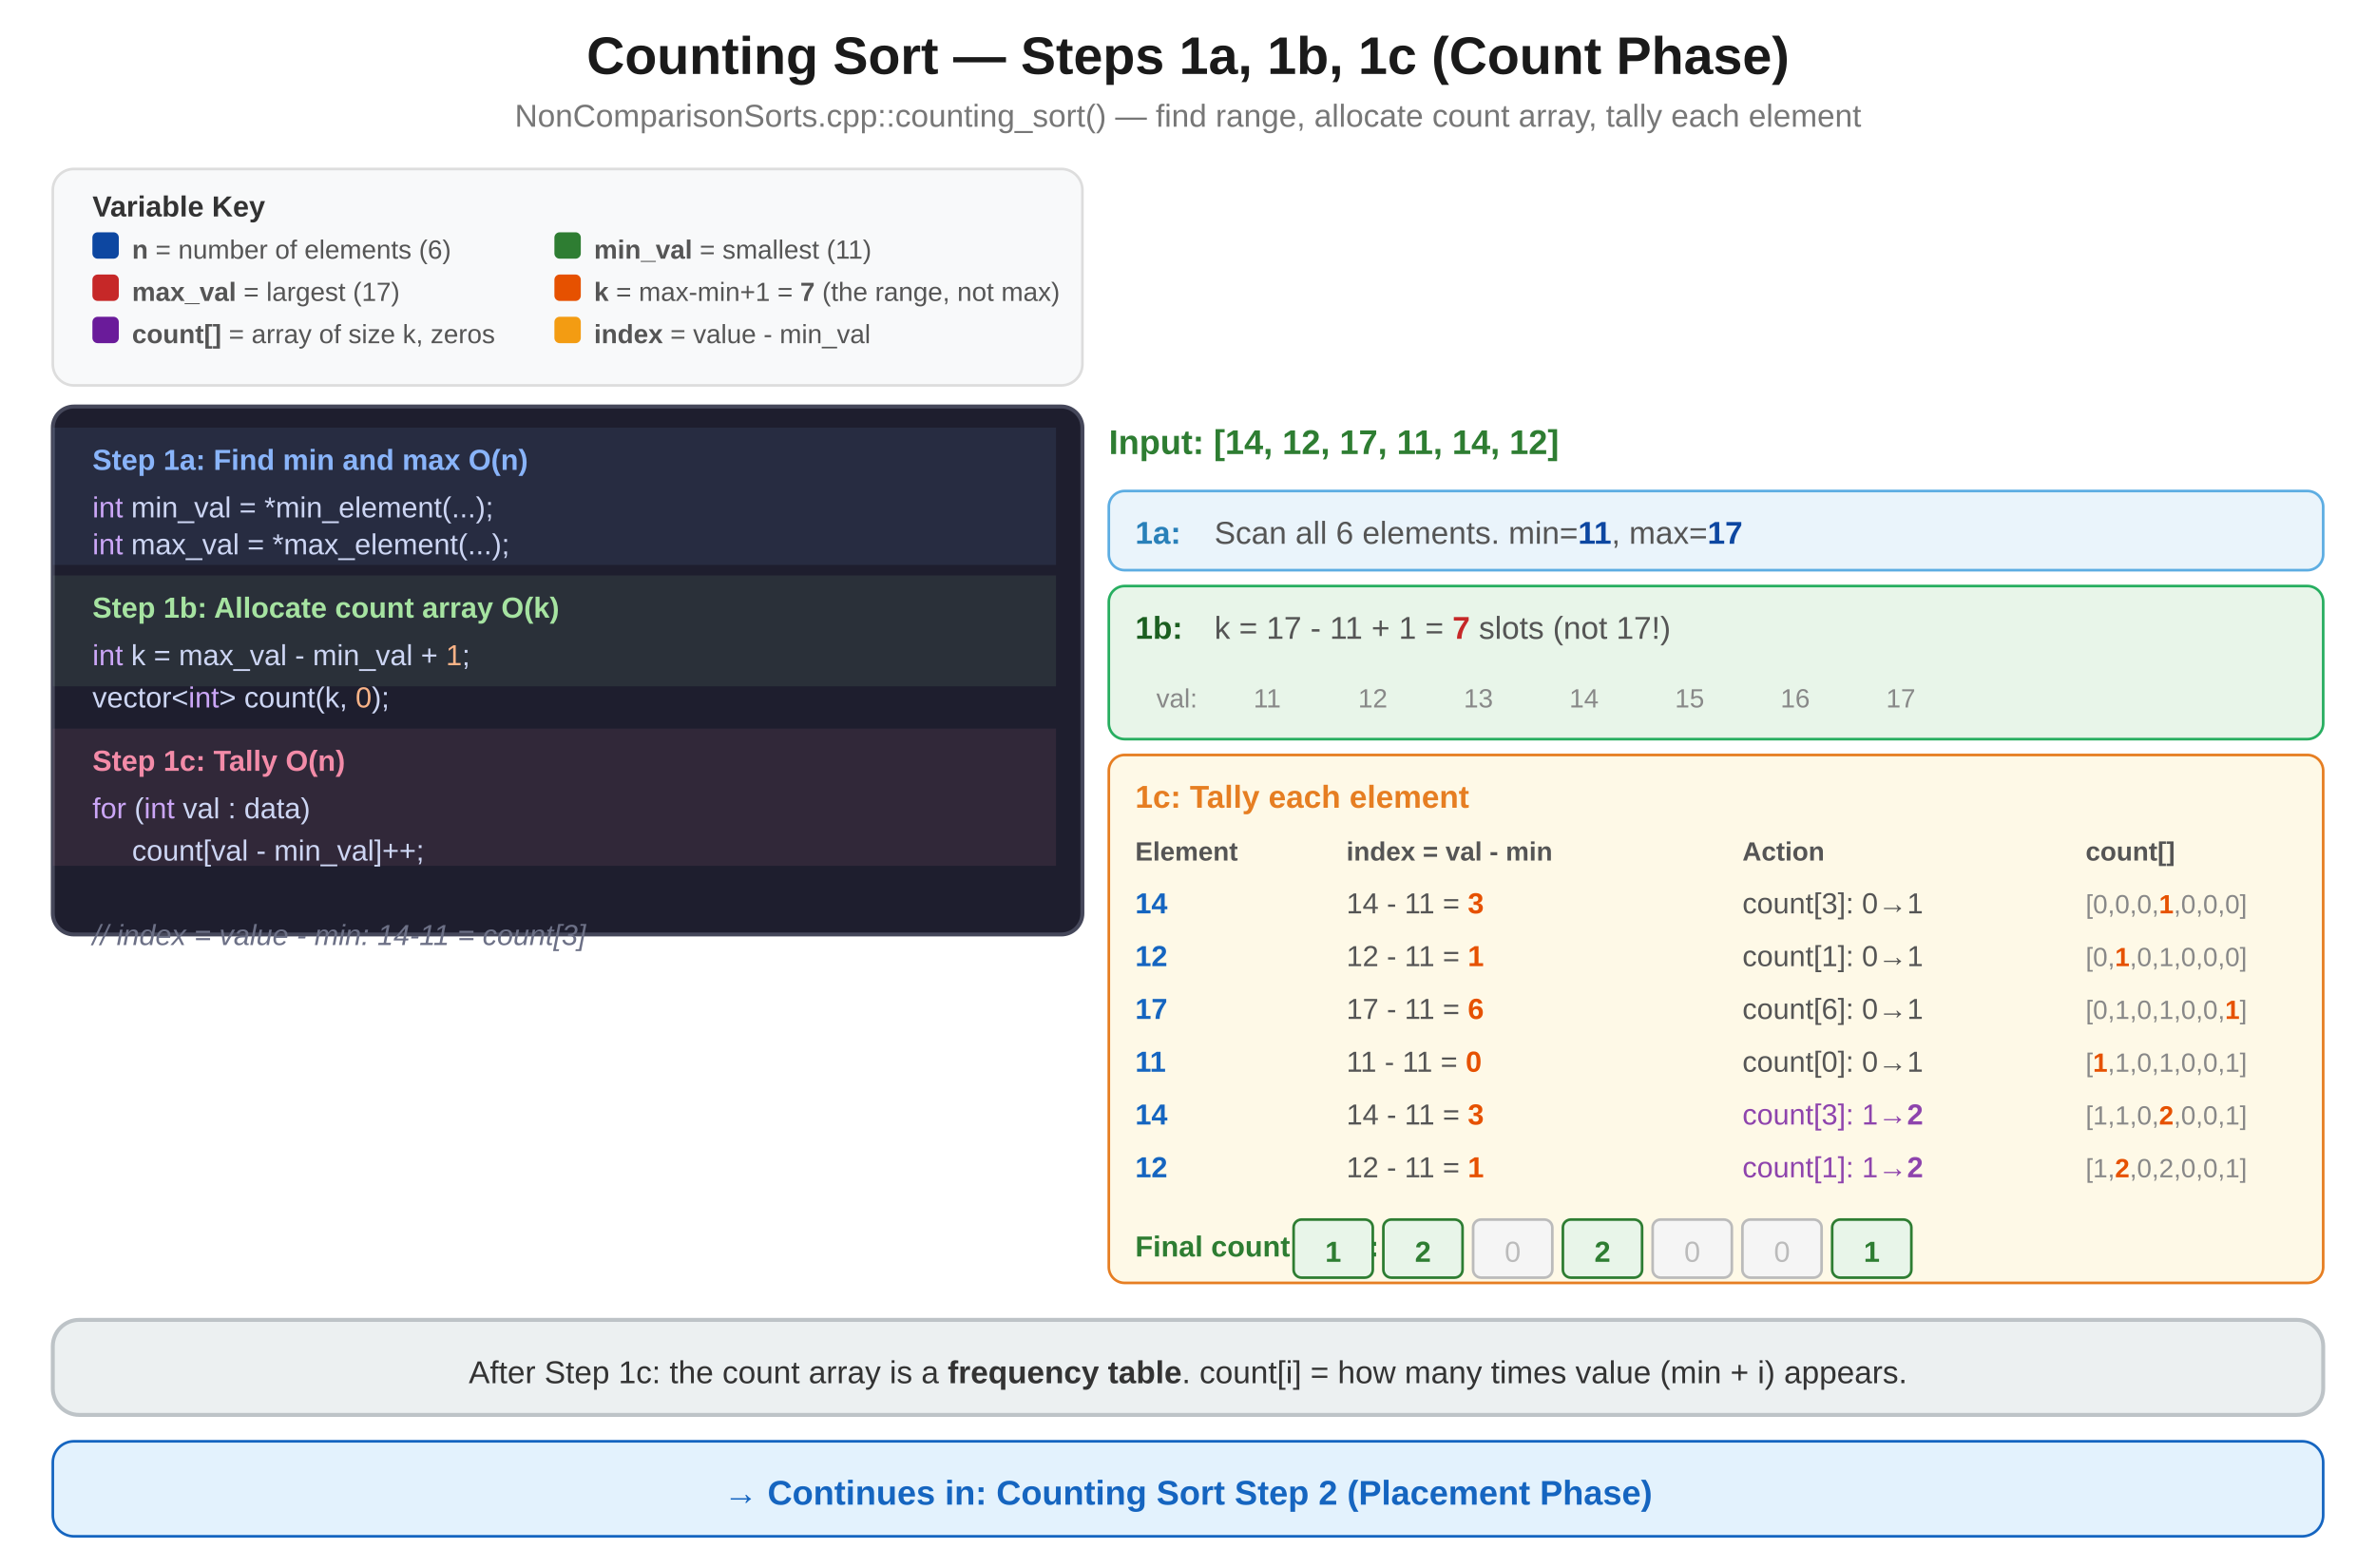
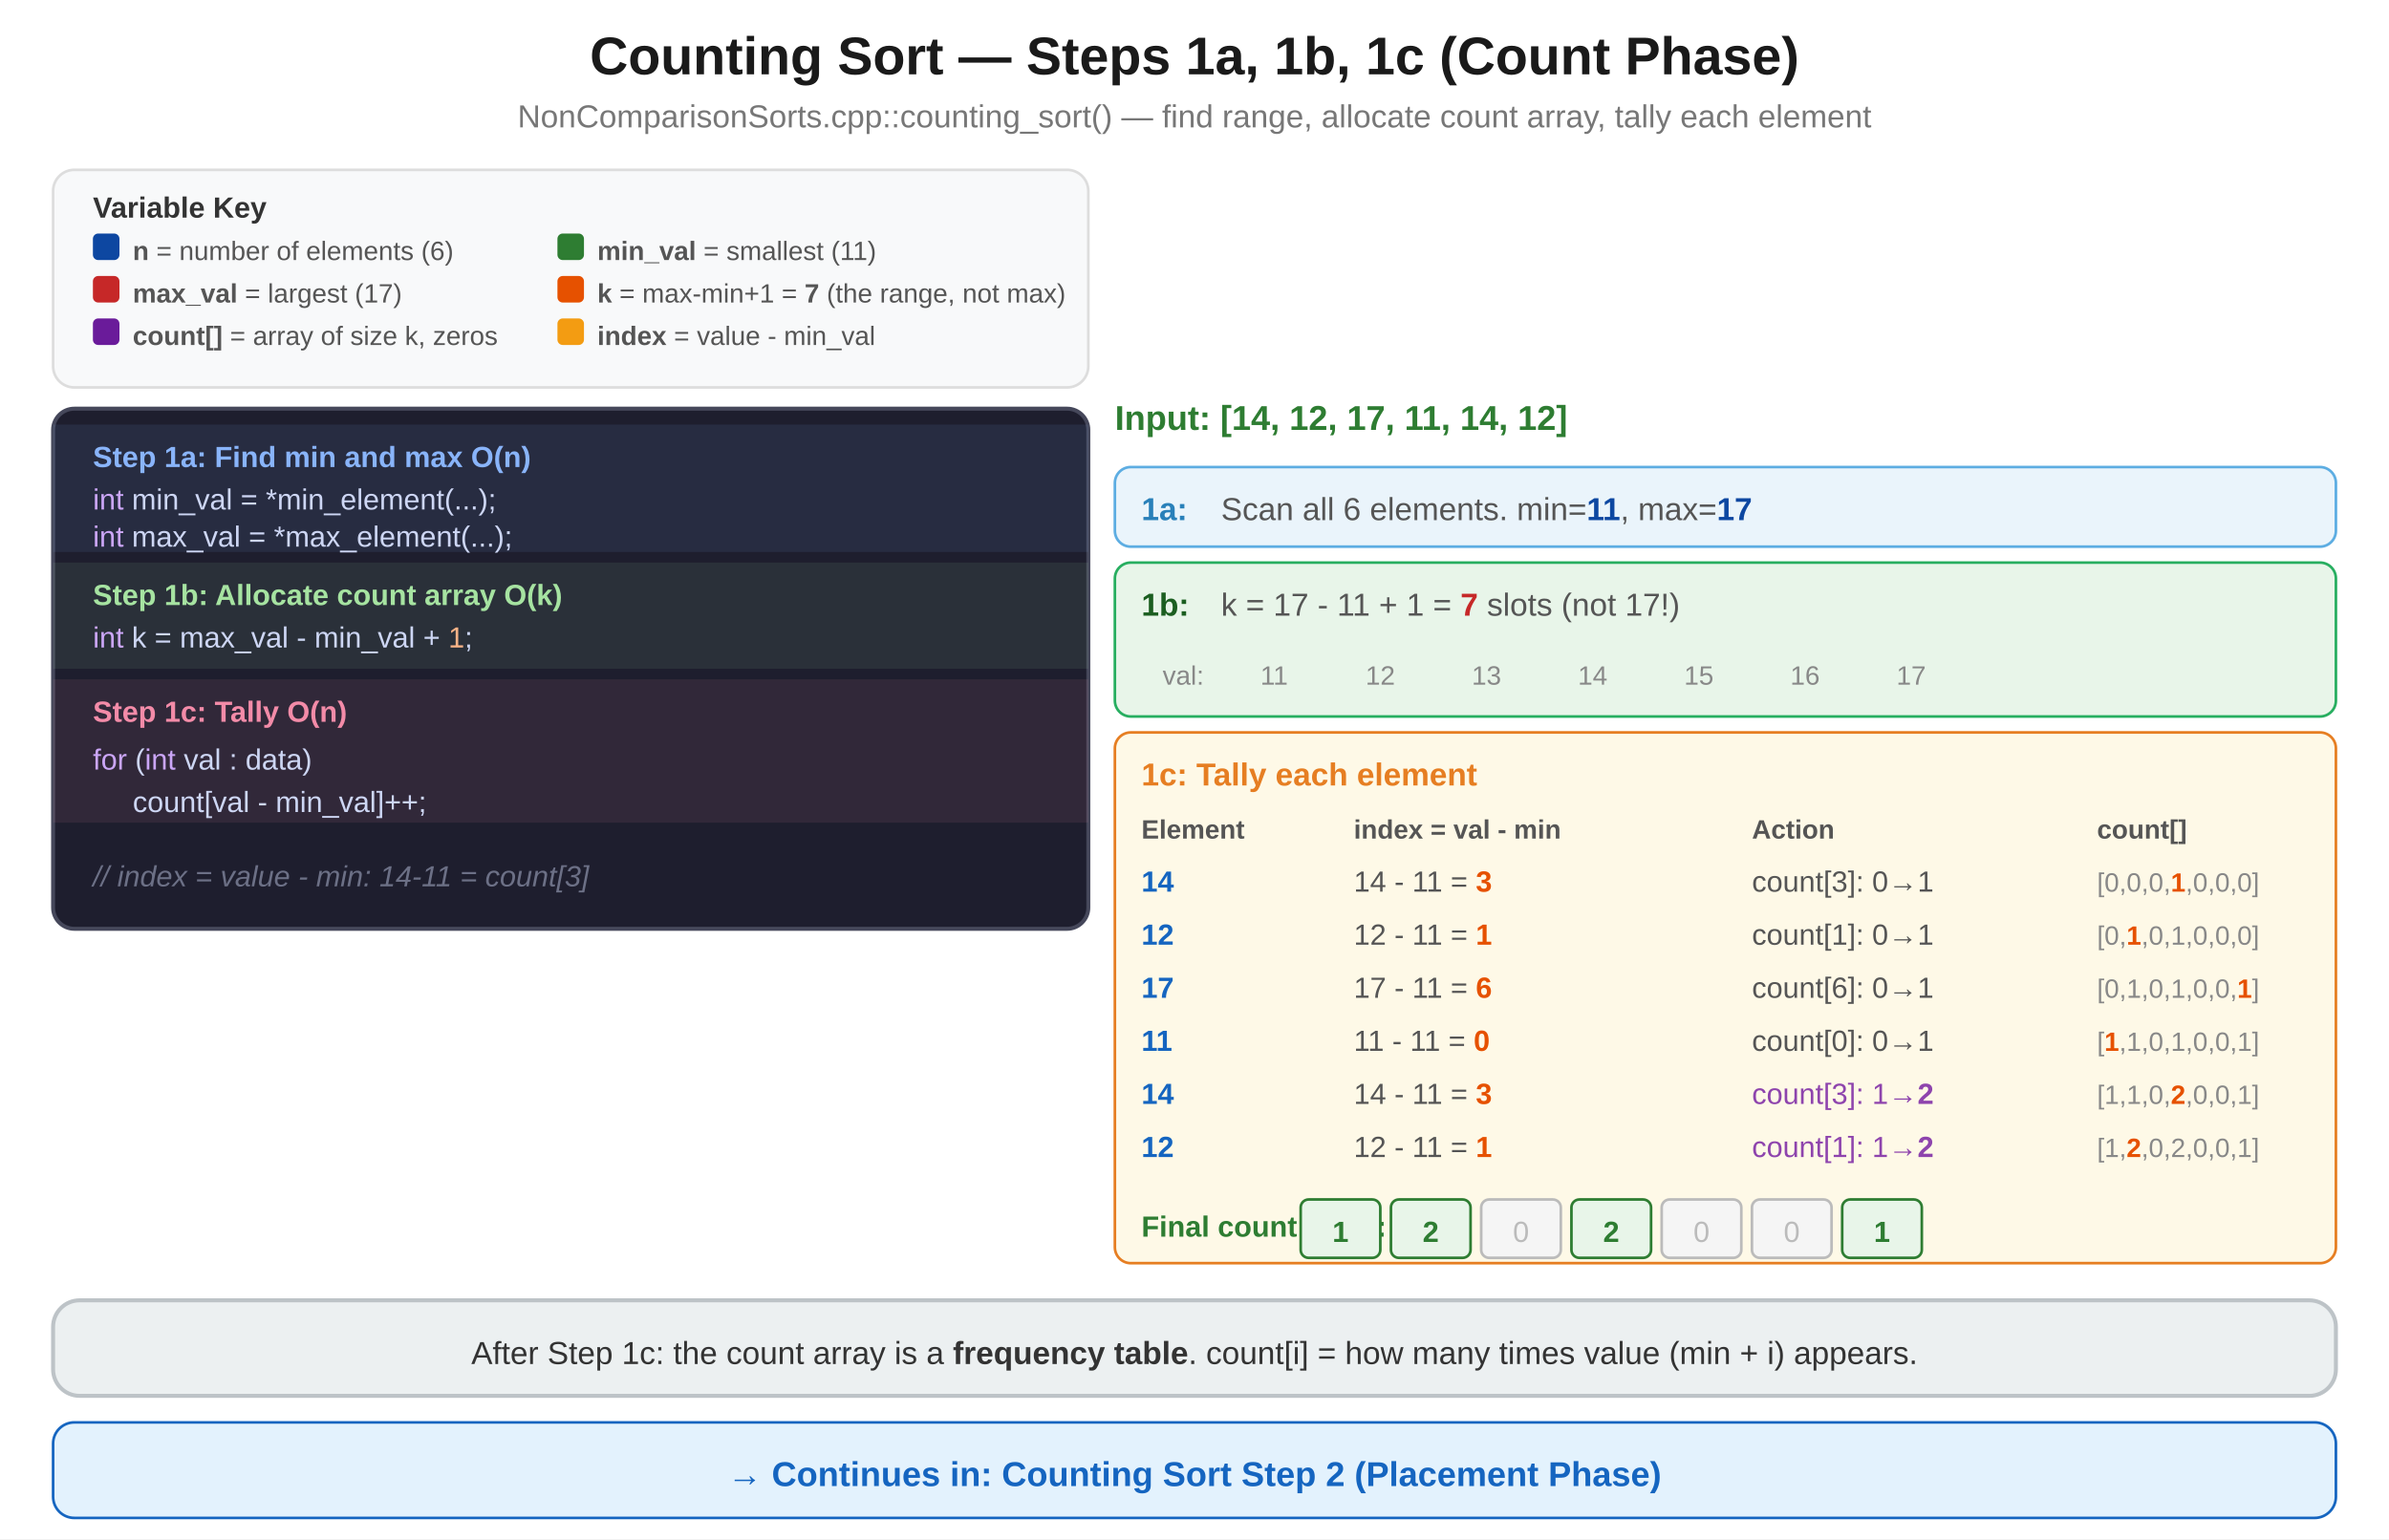
- <svg xmlns="http://www.w3.org/2000/svg" viewBox="0 0 900 594" font-family="'Segoe UI', Arial, sans-serif">
+ <svg xmlns="http://www.w3.org/2000/svg" viewBox="0 0 900 580" font-family="'Segoe UI', Arial, sans-serif">
  <rect width="100%" height="100%" fill="white" />
  <text x="450" y="28" text-anchor="middle" fill="#1a1a1a" font-size="20" font-weight="bold">Counting Sort — Steps 1a, 1b, 1c (Count Phase)</text>
  <text x="450" y="48" text-anchor="middle" fill="#777" font-size="12">NonComparisonSorts.cpp::counting_sort() — find range, allocate count array, tally each element</text>
  <rect x="20" y="64" width="390" height="82" rx="8" fill="#f8f9fa" stroke="#ddd" stroke-width="1" />
  <text x="35" y="82" fill="#333" font-size="11" font-weight="bold">Variable Key</text>
  <rect x="35" y="88" width="10" height="10" rx="2" fill="#0d47a1" />
  <text x="50" y="98" fill="#555" font-size="10">
    <tspan font-weight="bold">n</tspan> = number of elements (6)</text>
  <rect x="210" y="88" width="10" height="10" rx="2" fill="#2e7d32" />
  <text x="225" y="98" fill="#555" font-size="10">
    <tspan font-weight="bold">min_val</tspan> = smallest (11)</text>
  <rect x="35" y="104" width="10" height="10" rx="2" fill="#c62828" />
  <text x="50" y="114" fill="#555" font-size="10">
    <tspan font-weight="bold">max_val</tspan> = largest (17)</text>
  <rect x="210" y="104" width="10" height="10" rx="2" fill="#e65100" />
  <text x="225" y="114" fill="#555" font-size="10">
    <tspan font-weight="bold">k</tspan> = max-min+1 = <tspan font-weight="bold">7</tspan> (the range, not max)</text>
  <rect x="35" y="120" width="10" height="10" rx="2" fill="#6a1b9a" />
  <text x="50" y="130" fill="#555" font-size="10">
    <tspan font-weight="bold">count[]</tspan> = array of size k, zeros</text>
  <rect x="210" y="120" width="10" height="10" rx="2" fill="#f39c12" />
  <text x="225" y="130" fill="#555" font-size="10">
    <tspan font-weight="bold">index</tspan> = value - min_val</text>
-   <rect x="20" y="154" width="390" height="200" rx="8" fill="#1e1e2e" stroke="#45475a" stroke-width="1.5" />
-   <rect x="20" y="162" width="380" height="52" fill="#89b4fa18" />
-   <text x="35" y="178" fill="#89b4fa" font-size="11" font-weight="bold">Step 1a: Find min and max O(n)</text>
-   <text x="35" y="196" fill="#cdd6f4" font-size="11">
+   <rect x="20" y="154" width="390" height="196" rx="8" fill="#1e1e2e" stroke="#45475a" stroke-width="1.5" />
+   <rect x="20" y="160" width="390" height="48" fill="#89b4fa18" />
+   <text x="35" y="176" fill="#89b4fa" font-size="11" font-weight="bold">Step 1a: Find min and max O(n)</text>
+   <text x="35" y="192" fill="#cdd6f4" font-size="11">
    <tspan fill="#cba6f7">int</tspan> min_val = *min_element(...);</text>
-   <text x="35" y="210" fill="#cdd6f4" font-size="11">
+   <text x="35" y="206" fill="#cdd6f4" font-size="11">
    <tspan fill="#cba6f7">int</tspan> max_val = *max_element(...);</text>
-   <rect x="20" y="218" width="380" height="42" fill="#a6e3a118" />
-   <text x="35" y="234" fill="#a6e3a1" font-size="11" font-weight="bold">Step 1b: Allocate count array O(k)</text>
-   <text x="35" y="252" fill="#cdd6f4" font-size="11">
+   <rect x="20" y="212" width="390" height="40" fill="#a6e3a118" />
+   <text x="35" y="228" fill="#a6e3a1" font-size="11" font-weight="bold">Step 1b: Allocate count array O(k)</text>
+   <text x="35" y="244" fill="#cdd6f4" font-size="11">
    <tspan fill="#cba6f7">int</tspan> k = max_val - min_val + <tspan fill="#fab387">1</tspan>;</text>
-   <text x="35" y="268" fill="#cdd6f4" font-size="11">vector&lt;<tspan fill="#cba6f7">int</tspan>&gt; count(k, <tspan fill="#fab387">0</tspan>);</text>
-   <rect x="20" y="276" width="380" height="52" fill="#f38ba818" />
-   <text x="35" y="292" fill="#f38ba8" font-size="11" font-weight="bold">Step 1c: Tally O(n)</text>
-   <text x="35" y="310" fill="#cdd6f4" font-size="11">
+   <rect x="20" y="256" width="390" height="54" fill="#f38ba818" />
+   <text x="35" y="272" fill="#f38ba8" font-size="11" font-weight="bold">Step 1c: Tally O(n)</text>
+   <text x="35" y="290" fill="#cdd6f4" font-size="11">
    <tspan fill="#cba6f7">for</tspan> (<tspan fill="#cba6f7">int</tspan> val : data)</text>
-   <text x="50" y="326" fill="#cdd6f4" font-size="11">count[val - min_val]++;</text>
-   <text x="35" y="358" fill="#6c7086" font-size="11" font-style="italic">// index = value - min: 14-11 = count[3]</text>
-   <text x="420" y="172" fill="#2e7d32" font-size="13" font-weight="bold">Input: [14, 12, 17, 11, 14, 12]</text>
-   <rect x="420" y="186" width="460" height="30" rx="6" fill="#eaf4fb" stroke="#5dade2" stroke-width="1" />
-   <text x="430" y="206" fill="#2980b9" font-size="12" font-weight="bold">1a:</text>
-   <text x="460" y="206" fill="#555" font-size="12">Scan all 6 elements. min=<tspan font-weight="bold" fill="#0d47a1">11</tspan>, max=<tspan font-weight="bold" fill="#0d47a1">17</tspan>
+   <text x="50" y="306" fill="#cdd6f4" font-size="11">count[val - min_val]++;</text>
+   <text x="35" y="334" fill="#6c7086" font-size="11" font-style="italic">// index = value - min: 14-11 = count[3]</text>
+   <text x="420" y="162" fill="#2e7d32" font-size="13" font-weight="bold">Input: [14, 12, 17, 11, 14, 12]</text>
+   <rect x="420" y="176" width="460" height="30" rx="6" fill="#eaf4fb" stroke="#5dade2" stroke-width="1" />
+   <text x="430" y="196" fill="#2980b9" font-size="12" font-weight="bold">1a:</text>
+   <text x="460" y="196" fill="#555" font-size="12">Scan all 6 elements. min=<tspan font-weight="bold" fill="#0d47a1">11</tspan>, max=<tspan font-weight="bold" fill="#0d47a1">17</tspan>
  </text>
-   <rect x="420" y="222" width="460" height="58" rx="6" fill="#e8f5e9" stroke="#27ae60" stroke-width="1" />
-   <text x="430" y="242" fill="#1b5e20" font-size="12" font-weight="bold">1b:</text>
-   <text x="460" y="242" fill="#555" font-size="12">k = 17 - 11 + 1 = <tspan font-weight="bold" fill="#c62828">7</tspan> slots (not 17!)</text>
-   <text x="438" y="268" fill="#888" font-size="10">val:</text>
-   <text x="480" y="268" text-anchor="middle" fill="#888" font-size="10">11</text>
-   <text x="520" y="268" text-anchor="middle" fill="#888" font-size="10">12</text>
-   <text x="560" y="268" text-anchor="middle" fill="#888" font-size="10">13</text>
-   <text x="600" y="268" text-anchor="middle" fill="#888" font-size="10">14</text>
-   <text x="640" y="268" text-anchor="middle" fill="#888" font-size="10">15</text>
-   <text x="680" y="268" text-anchor="middle" fill="#888" font-size="10">16</text>
-   <text x="720" y="268" text-anchor="middle" fill="#888" font-size="10">17</text>
-   <rect x="420" y="286" width="460" height="200" rx="6" fill="#fef9e7" stroke="#e67e22" stroke-width="1" />
-   <text x="430" y="306" fill="#e67e22" font-size="12" font-weight="bold">1c: Tally each element</text>
-   <text x="430" y="326" fill="#555" font-size="10" font-weight="bold">Element</text>
-   <text x="510" y="326" fill="#555" font-size="10" font-weight="bold">index = val - min</text>
-   <text x="660" y="326" fill="#555" font-size="10" font-weight="bold">Action</text>
-   <text x="790" y="326" fill="#555" font-size="10" font-weight="bold">count[]</text>
-   <text x="430" y="346" fill="#1565c0" font-size="11" font-weight="bold">14</text>
-   <text x="510" y="346" fill="#555" font-size="11">14 - 11 = <tspan fill="#e65100" font-weight="bold">3</tspan>
+   <rect x="420" y="212" width="460" height="58" rx="6" fill="#e8f5e9" stroke="#27ae60" stroke-width="1" />
+   <text x="430" y="232" fill="#1b5e20" font-size="12" font-weight="bold">1b:</text>
+   <text x="460" y="232" fill="#555" font-size="12">k = 17 - 11 + 1 = <tspan font-weight="bold" fill="#c62828">7</tspan> slots (not 17!)</text>
+   <text x="438" y="258" fill="#888" font-size="10">val:</text>
+   <text x="480" y="258" text-anchor="middle" fill="#888" font-size="10">11</text>
+   <text x="520" y="258" text-anchor="middle" fill="#888" font-size="10">12</text>
+   <text x="560" y="258" text-anchor="middle" fill="#888" font-size="10">13</text>
+   <text x="600" y="258" text-anchor="middle" fill="#888" font-size="10">14</text>
+   <text x="640" y="258" text-anchor="middle" fill="#888" font-size="10">15</text>
+   <text x="680" y="258" text-anchor="middle" fill="#888" font-size="10">16</text>
+   <text x="720" y="258" text-anchor="middle" fill="#888" font-size="10">17</text>
+   <rect x="420" y="276" width="460" height="200" rx="6" fill="#fef9e7" stroke="#e67e22" stroke-width="1" />
+   <text x="430" y="296" fill="#e67e22" font-size="12" font-weight="bold">1c: Tally each element</text>
+   <text x="430" y="316" fill="#555" font-size="10" font-weight="bold">Element</text>
+   <text x="510" y="316" fill="#555" font-size="10" font-weight="bold">index = val - min</text>
+   <text x="660" y="316" fill="#555" font-size="10" font-weight="bold">Action</text>
+   <text x="790" y="316" fill="#555" font-size="10" font-weight="bold">count[]</text>
+   <text x="430" y="336" fill="#1565c0" font-size="11" font-weight="bold">14</text>
+   <text x="510" y="336" fill="#555" font-size="11">14 - 11 = <tspan fill="#e65100" font-weight="bold">3</tspan>
  </text>
-   <text x="660" y="346" fill="#555" font-size="11">count[3]: 0→1</text>
-   <text x="790" y="346" fill="#888" font-size="10">[0,0,0,<tspan fill="#e65100" font-weight="bold">1</tspan>,0,0,0]</text>
-   <text x="430" y="366" fill="#1565c0" font-size="11" font-weight="bold">12</text>
-   <text x="510" y="366" fill="#555" font-size="11">12 - 11 = <tspan fill="#e65100" font-weight="bold">1</tspan>
+   <text x="660" y="336" fill="#555" font-size="11">count[3]: 0→1</text>
+   <text x="790" y="336" fill="#888" font-size="10">[0,0,0,<tspan fill="#e65100" font-weight="bold">1</tspan>,0,0,0]</text>
+   <text x="430" y="356" fill="#1565c0" font-size="11" font-weight="bold">12</text>
+   <text x="510" y="356" fill="#555" font-size="11">12 - 11 = <tspan fill="#e65100" font-weight="bold">1</tspan>
  </text>
-   <text x="660" y="366" fill="#555" font-size="11">count[1]: 0→1</text>
-   <text x="790" y="366" fill="#888" font-size="10">[0,<tspan fill="#e65100" font-weight="bold">1</tspan>,0,1,0,0,0]</text>
-   <text x="430" y="386" fill="#1565c0" font-size="11" font-weight="bold">17</text>
-   <text x="510" y="386" fill="#555" font-size="11">17 - 11 = <tspan fill="#e65100" font-weight="bold">6</tspan>
+   <text x="660" y="356" fill="#555" font-size="11">count[1]: 0→1</text>
+   <text x="790" y="356" fill="#888" font-size="10">[0,<tspan fill="#e65100" font-weight="bold">1</tspan>,0,1,0,0,0]</text>
+   <text x="430" y="376" fill="#1565c0" font-size="11" font-weight="bold">17</text>
+   <text x="510" y="376" fill="#555" font-size="11">17 - 11 = <tspan fill="#e65100" font-weight="bold">6</tspan>
  </text>
-   <text x="660" y="386" fill="#555" font-size="11">count[6]: 0→1</text>
-   <text x="790" y="386" fill="#888" font-size="10">[0,1,0,1,0,0,<tspan fill="#e65100" font-weight="bold">1</tspan>]</text>
-   <text x="430" y="406" fill="#1565c0" font-size="11" font-weight="bold">11</text>
-   <text x="510" y="406" fill="#555" font-size="11">11 - 11 = <tspan fill="#e65100" font-weight="bold">0</tspan>
+   <text x="660" y="376" fill="#555" font-size="11">count[6]: 0→1</text>
+   <text x="790" y="376" fill="#888" font-size="10">[0,1,0,1,0,0,<tspan fill="#e65100" font-weight="bold">1</tspan>]</text>
+   <text x="430" y="396" fill="#1565c0" font-size="11" font-weight="bold">11</text>
+   <text x="510" y="396" fill="#555" font-size="11">11 - 11 = <tspan fill="#e65100" font-weight="bold">0</tspan>
  </text>
-   <text x="660" y="406" fill="#555" font-size="11">count[0]: 0→1</text>
-   <text x="790" y="406" fill="#888" font-size="10">[<tspan fill="#e65100" font-weight="bold">1</tspan>,1,0,1,0,0,1]</text>
-   <text x="430" y="426" fill="#1565c0" font-size="11" font-weight="bold">14</text>
-   <text x="510" y="426" fill="#555" font-size="11">14 - 11 = <tspan fill="#e65100" font-weight="bold">3</tspan>
+   <text x="660" y="396" fill="#555" font-size="11">count[0]: 0→1</text>
+   <text x="790" y="396" fill="#888" font-size="10">[<tspan fill="#e65100" font-weight="bold">1</tspan>,1,0,1,0,0,1]</text>
+   <text x="430" y="416" fill="#1565c0" font-size="11" font-weight="bold">14</text>
+   <text x="510" y="416" fill="#555" font-size="11">14 - 11 = <tspan fill="#e65100" font-weight="bold">3</tspan>
  </text>
-   <text x="660" y="426" fill="#8e44ad" font-size="11">count[3]: 1→<tspan font-weight="bold">2</tspan>
+   <text x="660" y="416" fill="#8e44ad" font-size="11">count[3]: 1→<tspan font-weight="bold">2</tspan>
  </text>
-   <text x="790" y="426" fill="#888" font-size="10">[1,1,0,<tspan fill="#e65100" font-weight="bold">2</tspan>,0,0,1]</text>
-   <text x="430" y="446" fill="#1565c0" font-size="11" font-weight="bold">12</text>
-   <text x="510" y="446" fill="#555" font-size="11">12 - 11 = <tspan fill="#e65100" font-weight="bold">1</tspan>
+   <text x="790" y="416" fill="#888" font-size="10">[1,1,0,<tspan fill="#e65100" font-weight="bold">2</tspan>,0,0,1]</text>
+   <text x="430" y="436" fill="#1565c0" font-size="11" font-weight="bold">12</text>
+   <text x="510" y="436" fill="#555" font-size="11">12 - 11 = <tspan fill="#e65100" font-weight="bold">1</tspan>
  </text>
-   <text x="660" y="446" fill="#8e44ad" font-size="11">count[1]: 1→<tspan font-weight="bold">2</tspan>
+   <text x="660" y="436" fill="#8e44ad" font-size="11">count[1]: 1→<tspan font-weight="bold">2</tspan>
  </text>
-   <text x="790" y="446" fill="#888" font-size="10">[1,<tspan fill="#e65100" font-weight="bold">2</tspan>,0,2,0,0,1]</text>
-   <text x="430" y="476" fill="#2e7d32" font-size="11" font-weight="bold">Final count array:</text>
-   <rect x="490" y="462" width="30" height="22" rx="3" fill="#e8f5e9" stroke="#2e7d32" stroke-width="1" />
-   <text x="505" y="478" text-anchor="middle" fill="#2e7d32" font-size="11" font-weight="bold">1</text>
-   <rect x="524" y="462" width="30" height="22" rx="3" fill="#e8f5e9" stroke="#2e7d32" stroke-width="1" />
-   <text x="539" y="478" text-anchor="middle" fill="#2e7d32" font-size="11" font-weight="bold">2</text>
-   <rect x="558" y="462" width="30" height="22" rx="3" fill="#f5f5f5" stroke="#bbb" stroke-width="1" />
-   <text x="573" y="478" text-anchor="middle" fill="#bbb" font-size="11">0</text>
-   <rect x="592" y="462" width="30" height="22" rx="3" fill="#e8f5e9" stroke="#2e7d32" stroke-width="1" />
-   <text x="607" y="478" text-anchor="middle" fill="#2e7d32" font-size="11" font-weight="bold">2</text>
-   <rect x="626" y="462" width="30" height="22" rx="3" fill="#f5f5f5" stroke="#bbb" stroke-width="1" />
-   <text x="641" y="478" text-anchor="middle" fill="#bbb" font-size="11">0</text>
-   <rect x="660" y="462" width="30" height="22" rx="3" fill="#f5f5f5" stroke="#bbb" stroke-width="1" />
-   <text x="675" y="478" text-anchor="middle" fill="#bbb" font-size="11">0</text>
-   <rect x="694" y="462" width="30" height="22" rx="3" fill="#e8f5e9" stroke="#2e7d32" stroke-width="1" />
-   <text x="709" y="478" text-anchor="middle" fill="#2e7d32" font-size="11" font-weight="bold">1</text>
-   <rect x="20" y="500" width="860" height="36" rx="10" fill="#ecf0f1" stroke="#bdc3c7" stroke-width="1.5" />
-   <text x="450" y="524" text-anchor="middle" fill="#333" font-size="12">After Step 1c: the count array is a <tspan font-weight="bold">frequency table</tspan>. count[i] = how many times value (min + i) appears.</text>
-   <rect x="20" y="546" width="860" height="36" rx="8" fill="#e3f2fd" stroke="#1565c0" stroke-width="1" />
-   <text x="450" y="570" text-anchor="middle" fill="#1565c0" font-size="13" font-weight="bold">→ Continues in: Counting Sort Step 2 (Placement Phase)</text>
+   <text x="790" y="436" fill="#888" font-size="10">[1,<tspan fill="#e65100" font-weight="bold">2</tspan>,0,2,0,0,1]</text>
+   <text x="430" y="466" fill="#2e7d32" font-size="11" font-weight="bold">Final count array:</text>
+   <rect x="490" y="452" width="30" height="22" rx="3" fill="#e8f5e9" stroke="#2e7d32" stroke-width="1" />
+   <text x="505" y="468" text-anchor="middle" fill="#2e7d32" font-size="11" font-weight="bold">1</text>
+   <rect x="524" y="452" width="30" height="22" rx="3" fill="#e8f5e9" stroke="#2e7d32" stroke-width="1" />
+   <text x="539" y="468" text-anchor="middle" fill="#2e7d32" font-size="11" font-weight="bold">2</text>
+   <rect x="558" y="452" width="30" height="22" rx="3" fill="#f5f5f5" stroke="#bbb" stroke-width="1" />
+   <text x="573" y="468" text-anchor="middle" fill="#bbb" font-size="11">0</text>
+   <rect x="592" y="452" width="30" height="22" rx="3" fill="#e8f5e9" stroke="#2e7d32" stroke-width="1" />
+   <text x="607" y="468" text-anchor="middle" fill="#2e7d32" font-size="11" font-weight="bold">2</text>
+   <rect x="626" y="452" width="30" height="22" rx="3" fill="#f5f5f5" stroke="#bbb" stroke-width="1" />
+   <text x="641" y="468" text-anchor="middle" fill="#bbb" font-size="11">0</text>
+   <rect x="660" y="452" width="30" height="22" rx="3" fill="#f5f5f5" stroke="#bbb" stroke-width="1" />
+   <text x="675" y="468" text-anchor="middle" fill="#bbb" font-size="11">0</text>
+   <rect x="694" y="452" width="30" height="22" rx="3" fill="#e8f5e9" stroke="#2e7d32" stroke-width="1" />
+   <text x="709" y="468" text-anchor="middle" fill="#2e7d32" font-size="11" font-weight="bold">1</text>
+   <rect x="20" y="490" width="860" height="36" rx="10" fill="#ecf0f1" stroke="#bdc3c7" stroke-width="1.5" />
+   <text x="450" y="514" text-anchor="middle" fill="#333" font-size="12">After Step 1c: the count array is a <tspan font-weight="bold">frequency table</tspan>. count[i] = how many times value (min + i) appears.</text>
+   <rect x="20" y="536" width="860" height="36" rx="8" fill="#e3f2fd" stroke="#1565c0" stroke-width="1" />
+   <text x="450" y="560" text-anchor="middle" fill="#1565c0" font-size="13" font-weight="bold">→ Continues in: Counting Sort Step 2 (Placement Phase)</text>
</svg>
